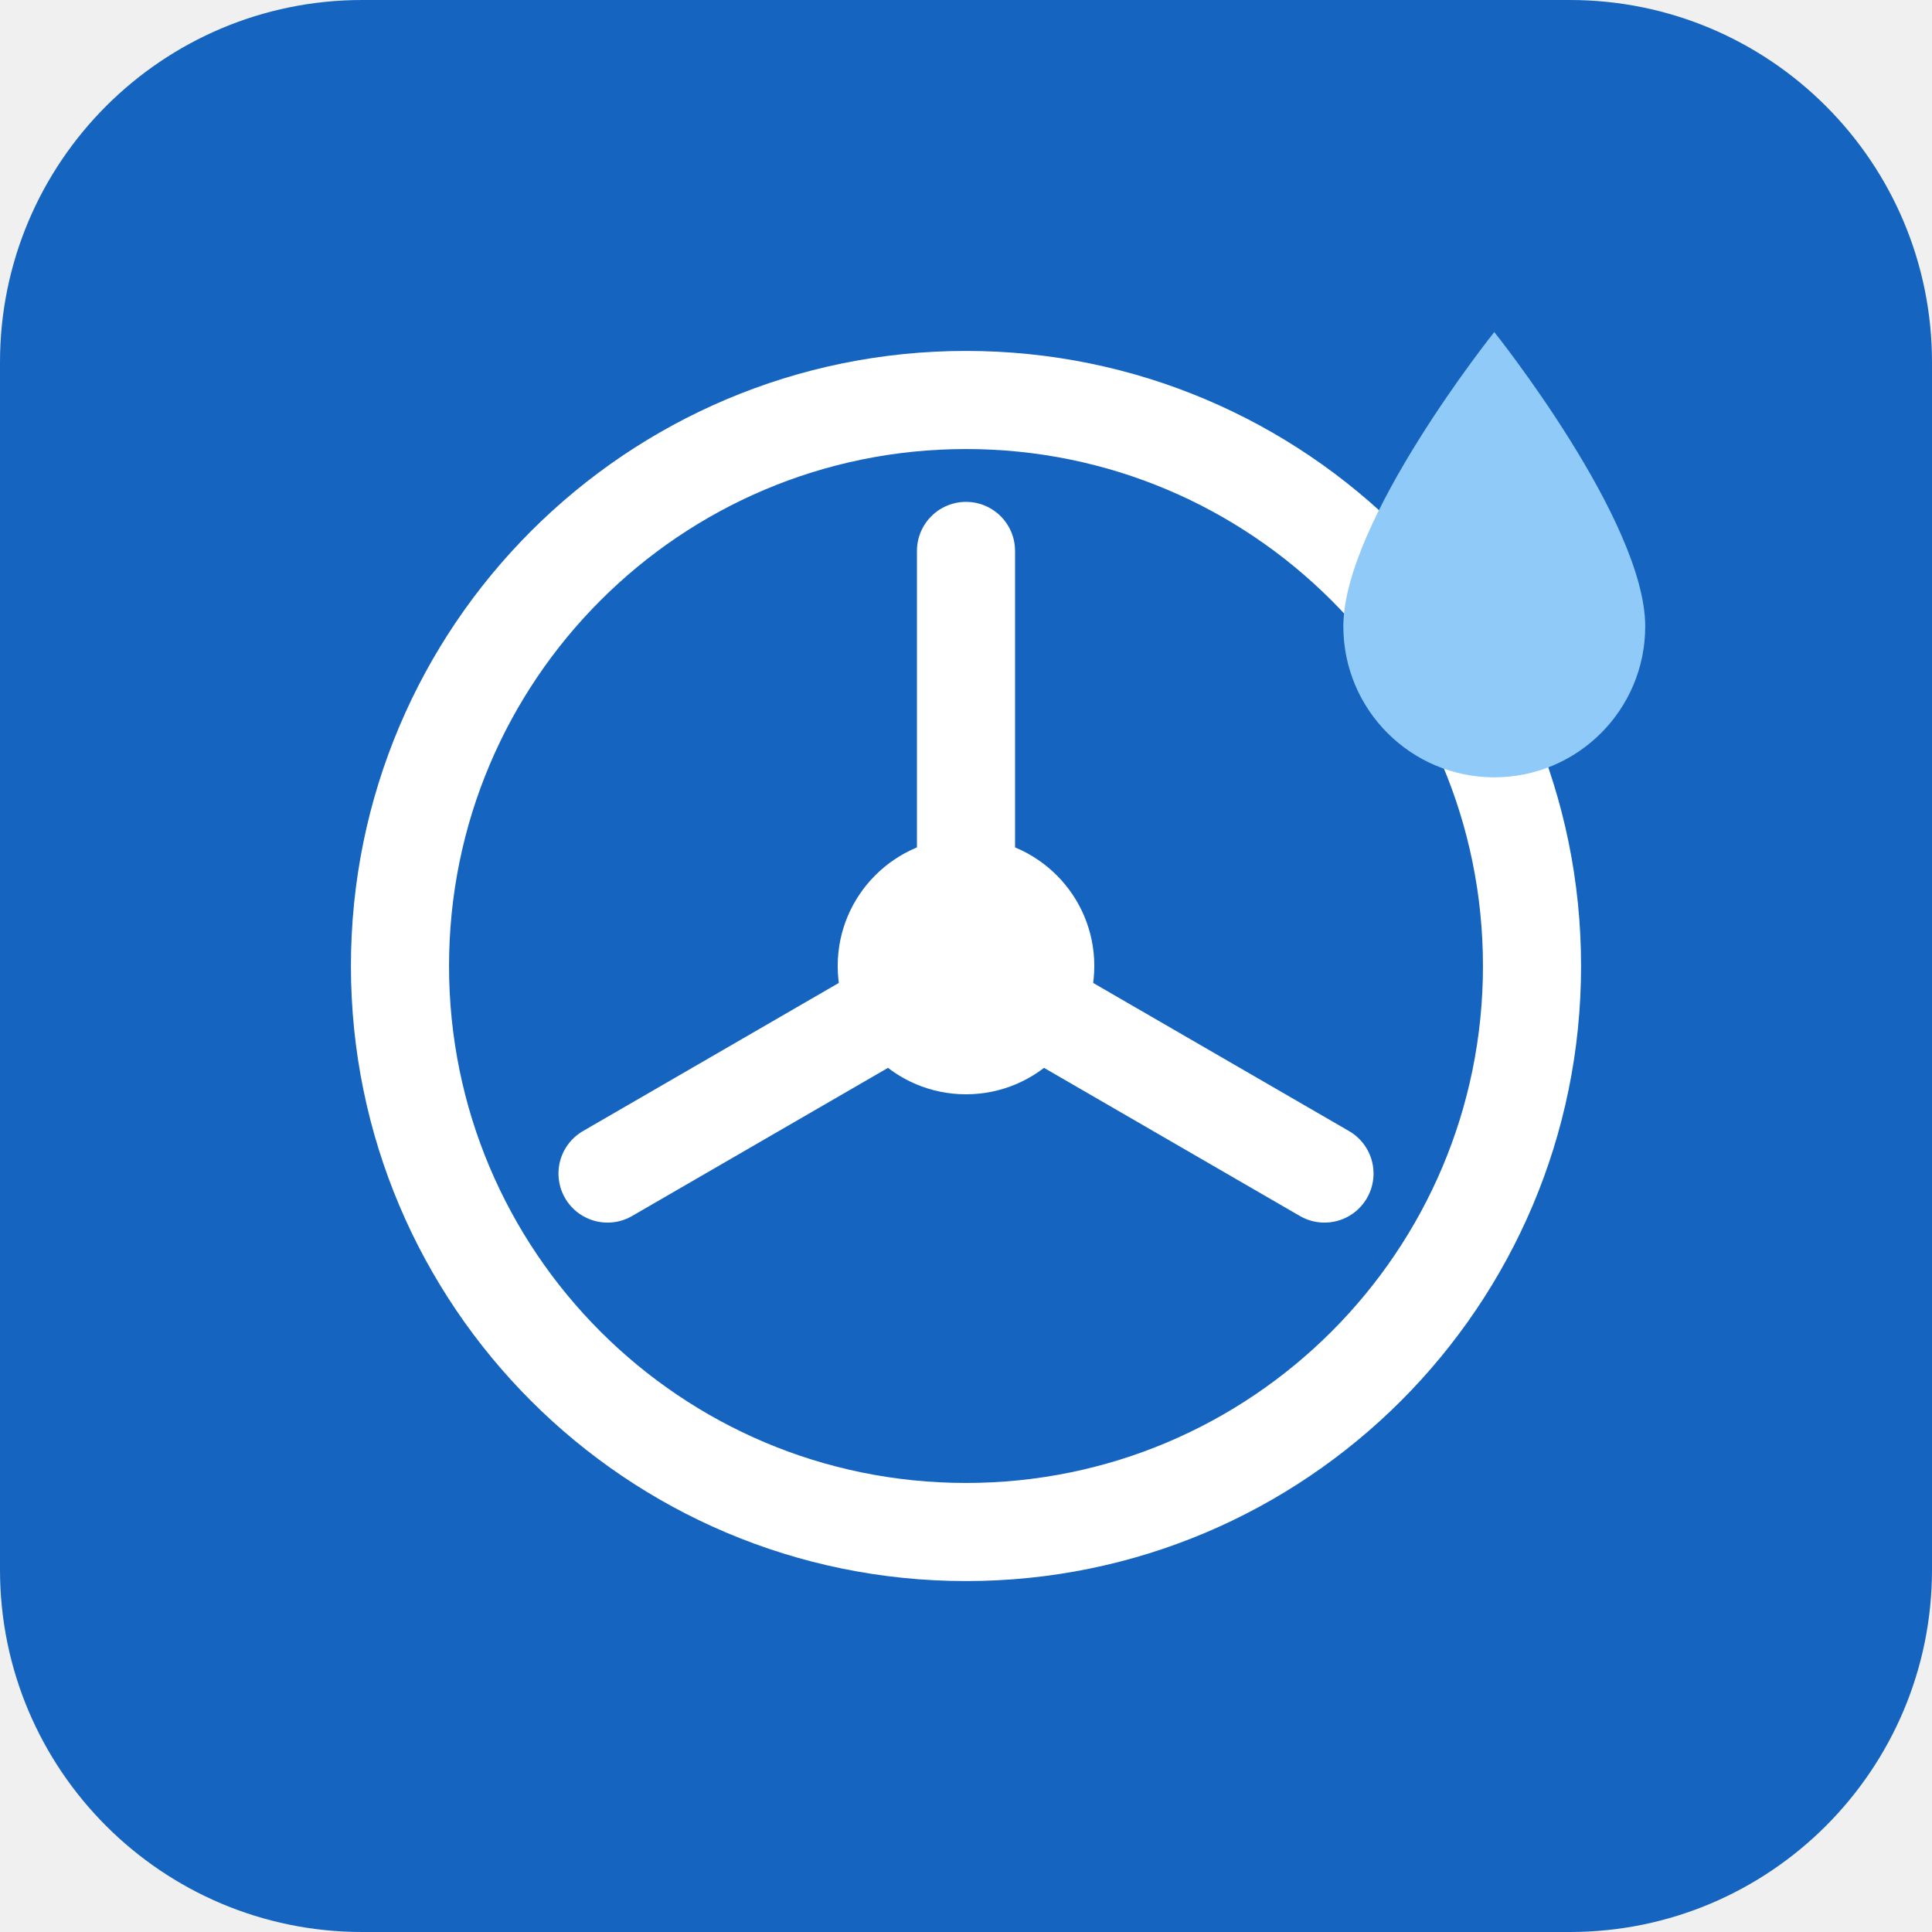
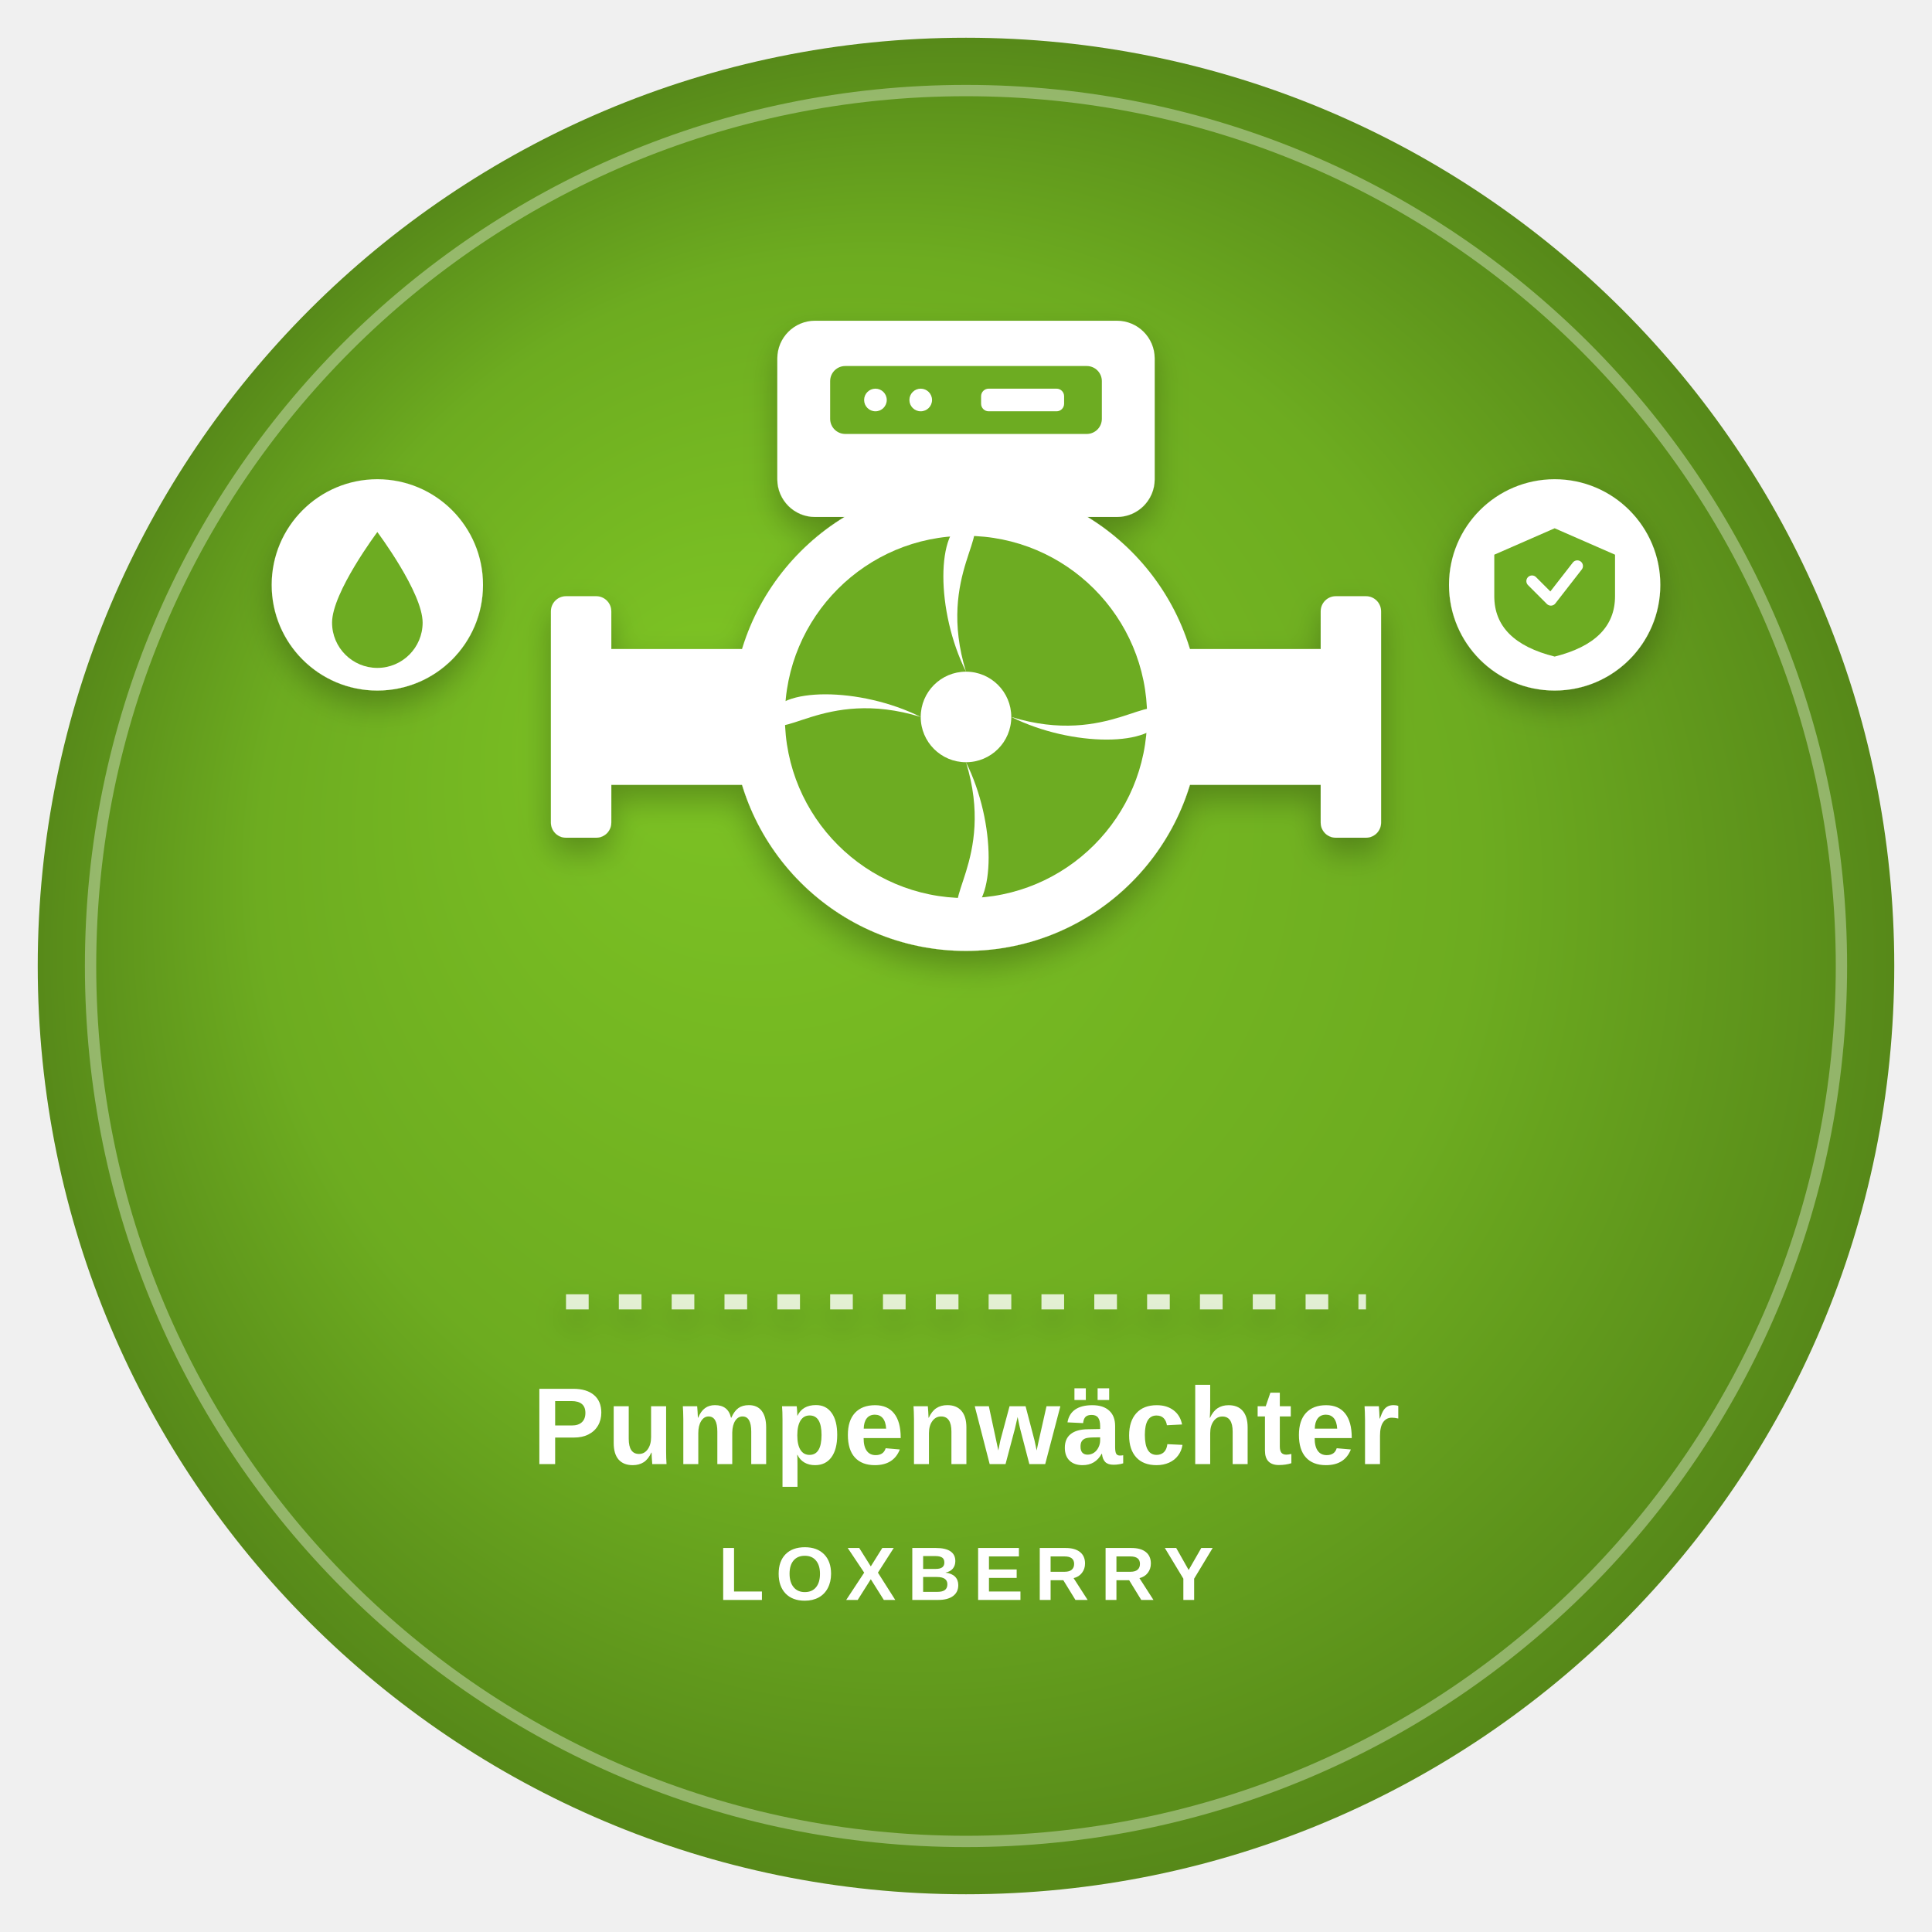
<svg xmlns="http://www.w3.org/2000/svg" width="512" height="512" viewBox="0 0 512 512" version="1.1">
-   <rect width="512" height="512" rx="96" fill="#1565c0" />
-   <circle cx="256" cy="256" r="150" fill="none" stroke="#ffffff" stroke-width="26" />
-   <g stroke="#ffffff" stroke-width="26" stroke-linecap="round">
-     <line x1="256" y1="256" x2="256" y2="146" />
-     <line x1="256" y1="256" x2="351" y2="311" />
-     <line x1="256" y1="256" x2="161" y2="311" />
+   <defs>
+     <radialGradient id="bg-grad" cx="50%" cy="50%" r="50%" fx="35%" fy="35%">
+       <stop offset="0%" stop-color="#7dc424" />
+       <stop offset="65%" stop-color="#6dac20" />
+       <stop offset="100%" stop-color="#568819" />
+     </radialGradient>
+     <filter id="shadow" x="-10%" y="-10%" width="120%" height="120%">
+       <feDropShadow dx="0" dy="4" stdDeviation="4" flood-color="#000000" flood-opacity="0.25" />
+     </filter>
+   </defs>
+   <circle cx="256" cy="256" r="246" fill="url(#bg-grad)" />
+   <circle cx="256" cy="256" r="232" fill="none" stroke="#ffffff" stroke-opacity="0.35" stroke-width="3" />
+   <g filter="url(#shadow)" fill="#ffffff">
+     <rect x="156" y="172" width="200" height="36" rx="6" fill="#ffffff" />
+     <rect x="146" y="158" width="16" height="64" rx="4" fill="#ffffff" />
+     <rect x="350" y="158" width="16" height="64" rx="4" fill="#ffffff" />
+     <circle cx="256" cy="190" r="62" fill="#ffffff" />
+     <circle cx="256" cy="190" r="48" fill="#6dac20" />
+     <circle cx="256" cy="190" r="12" fill="#ffffff" />
+     <path d="M 256 178 C 248 152 264 140 256 138 C 248 140 248 162 256 178 Z" fill="#ffffff" />
+     <path d="M 256 202 C 264 228 248 240 256 242 C 264 240 264 218 256 202 Z" fill="#ffffff" />
+     <path d="M 244 190 C 218 182 206 198 204 190 C 206 182 228 182 244 190 Z" fill="#ffffff" />
+     <path d="M 268 190 C 294 198 306 182 308 190 C 306 198 284 198 268 190 Z" fill="#ffffff" />
+     <rect x="206" y="85" width="100" height="52" rx="10" fill="#ffffff" />
+     <rect x="220" y="97" width="72" height="18" rx="4" fill="#6dac20" />
+     <circle cx="232" cy="106" r="3" fill="#ffffff" />
+     <circle cx="244" cy="106" r="3" fill="#ffffff" />
+     <rect x="260" y="103" width="22" height="6" rx="2" fill="#ffffff" />
+     <g transform="translate(100, 155)">
+       <circle cx="0" cy="0" r="28" fill="#ffffff" />
+       <path d="M 0 -14 C 0 -14 -12 2 -12 10 A 12 12 0 0 0 12 10 C 12 2 0 -14 0 -14 Z" fill="#6dac20" />
+     </g>
+     <g transform="translate(412, 155)">
+       <circle cx="0" cy="0" r="28" fill="#ffffff" />
+       <path d="M 0 -15 L 16 -8 L 16 3 Q 16 15 0 19 Q -16 15 -16 3 L -16 -8 Z" fill="#6dac20" />
+       <path d="M -6 -1 L -1 4 L 6 -5" fill="none" stroke="#ffffff" stroke-width="3" stroke-linecap="round" stroke-linejoin="round" />
+     </g>
+     <path d="M 150 345 L 362 345" stroke="#ffffff" stroke-width="4" stroke-dasharray="6 8" opacity="0.8" />
  </g>
-   <circle cx="256" cy="256" r="34" fill="#ffffff" />
-   <path d="M 396 88 C 396 88 436 138 436 166 A 40 40 0 0 1 356 166 C 356 138 396 88 396 88 Z" fill="#90caf9" />
+   <text x="256" y="388" text-anchor="middle" fill="#ffffff" font-family="Arial, sans-serif" font-weight="900" font-size="29" letter-spacing="0.5">Pumpenwächter</text>
+   <text x="256" y="424" text-anchor="middle" fill="#ffffff" font-family="Arial, sans-serif" font-weight="bold" font-size="20" letter-spacing="3">LOXBERRY</text>
</svg>
